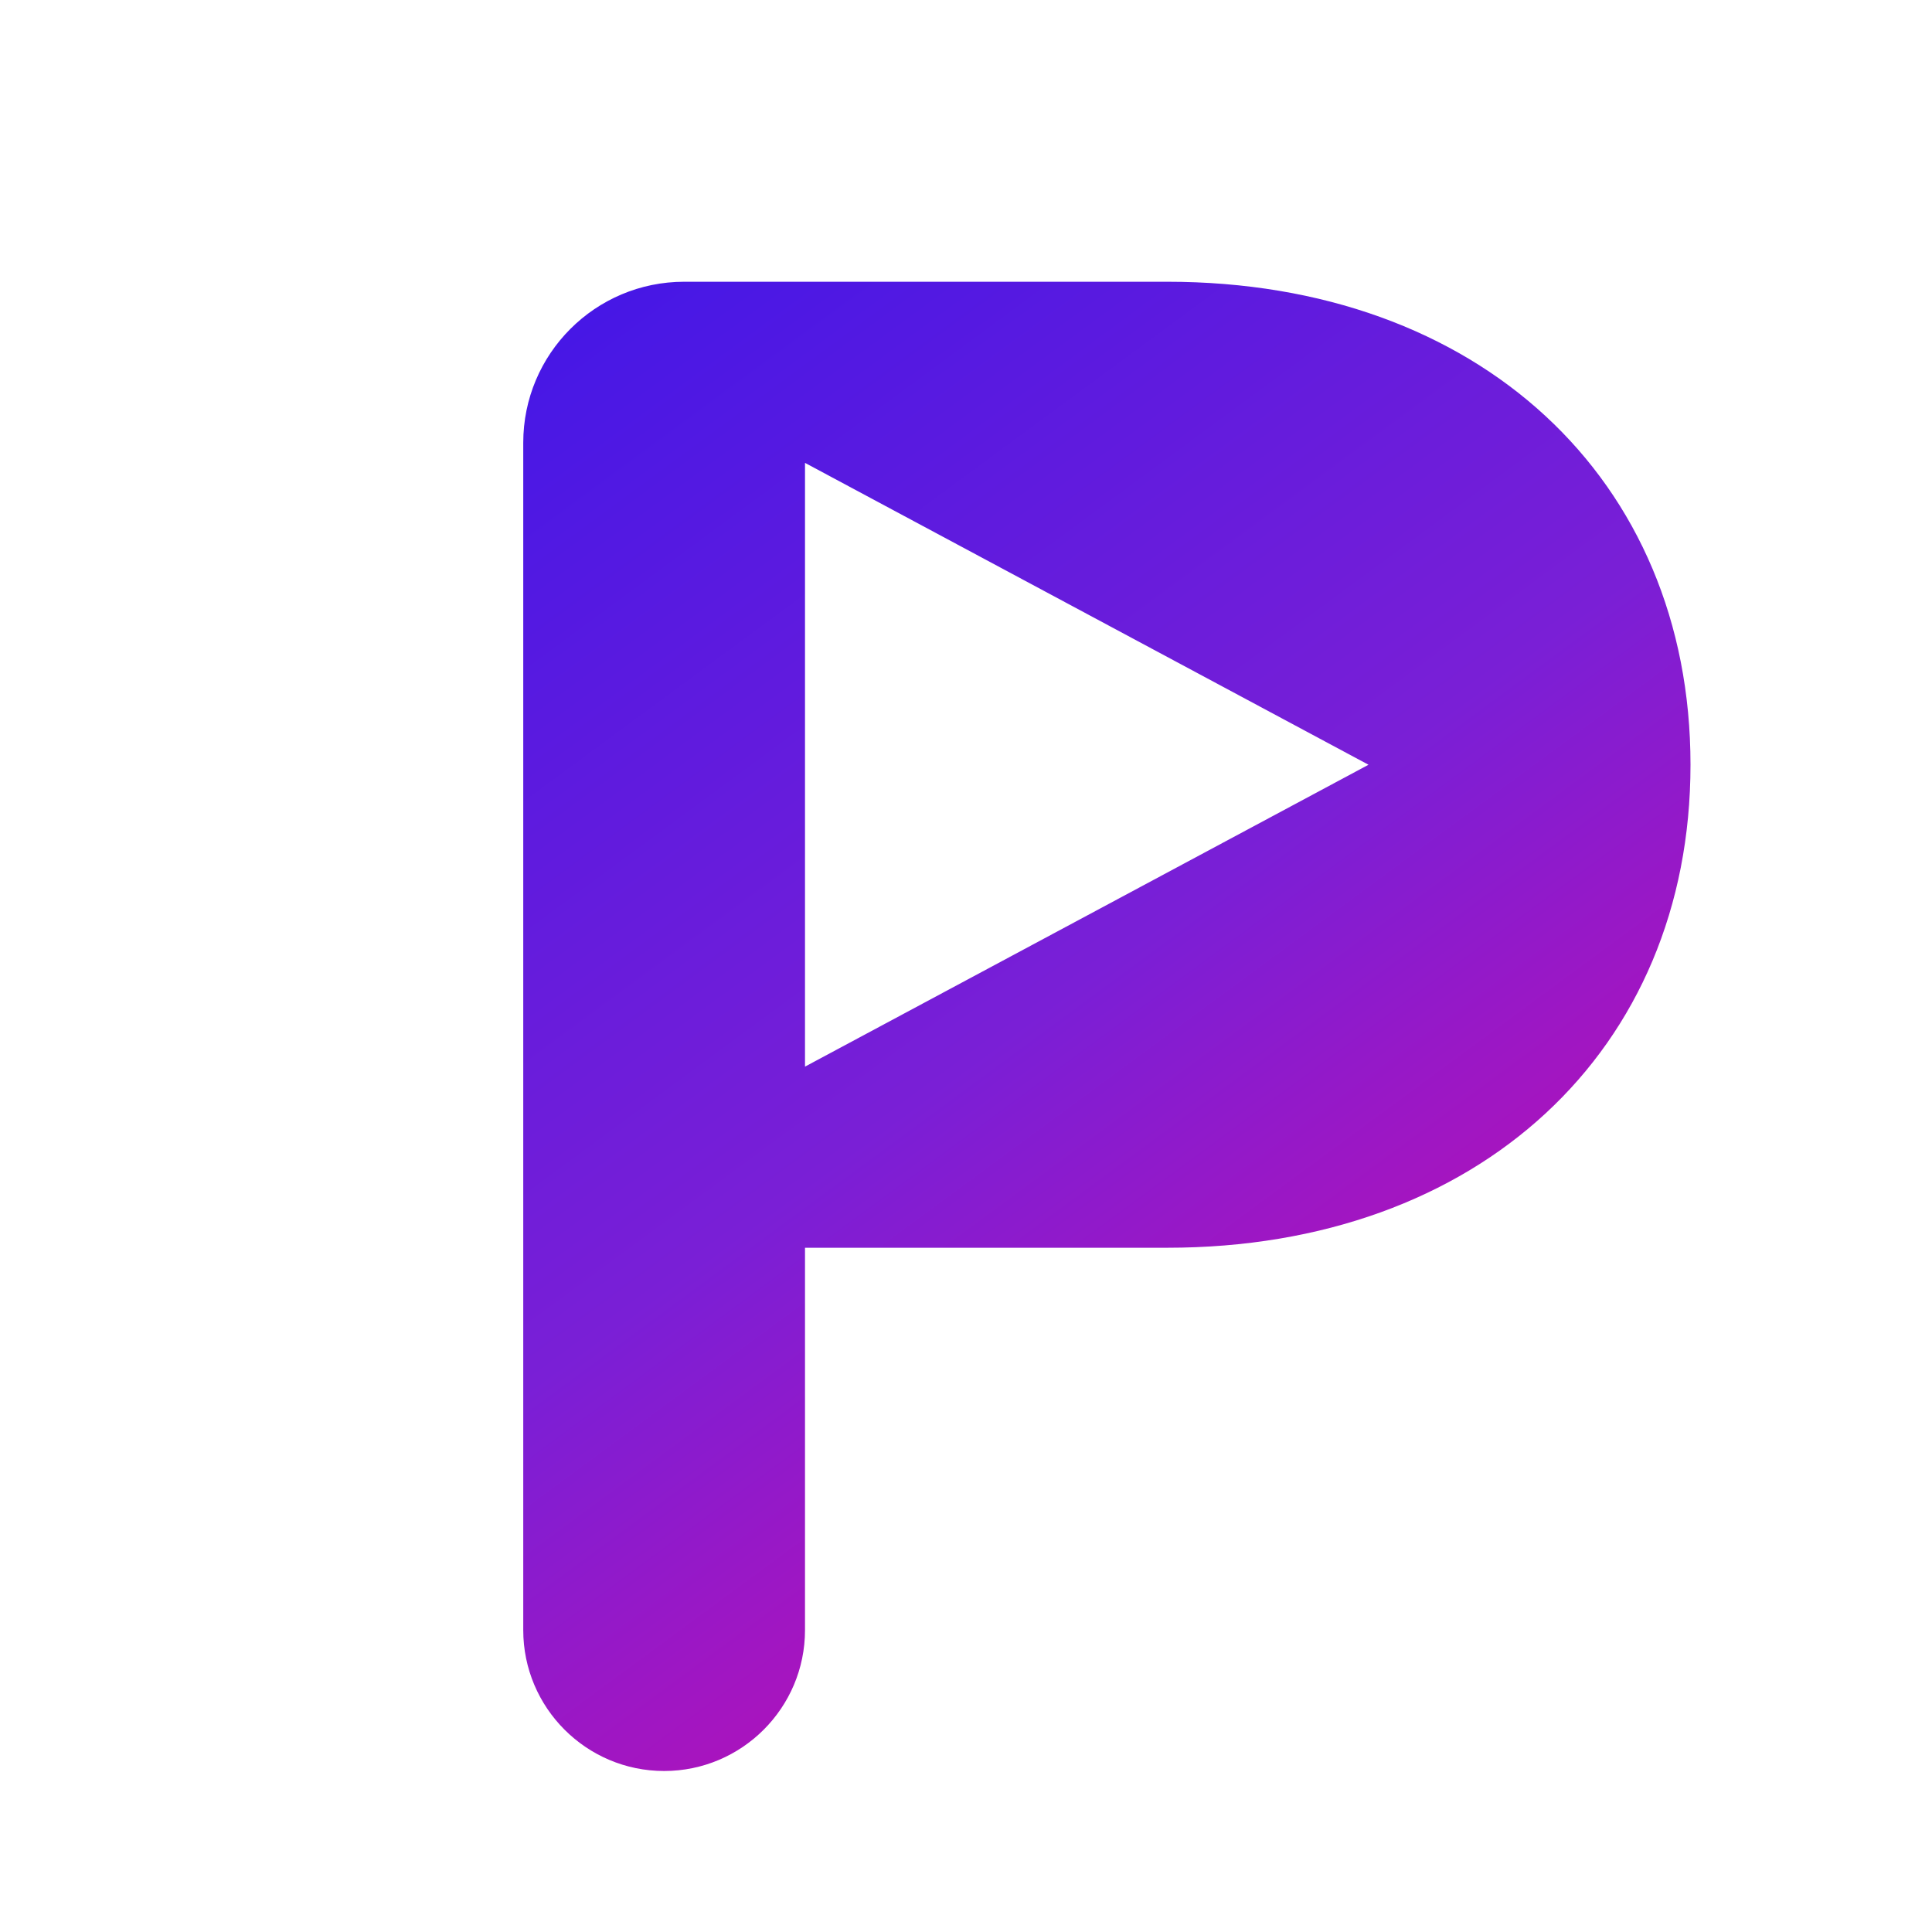
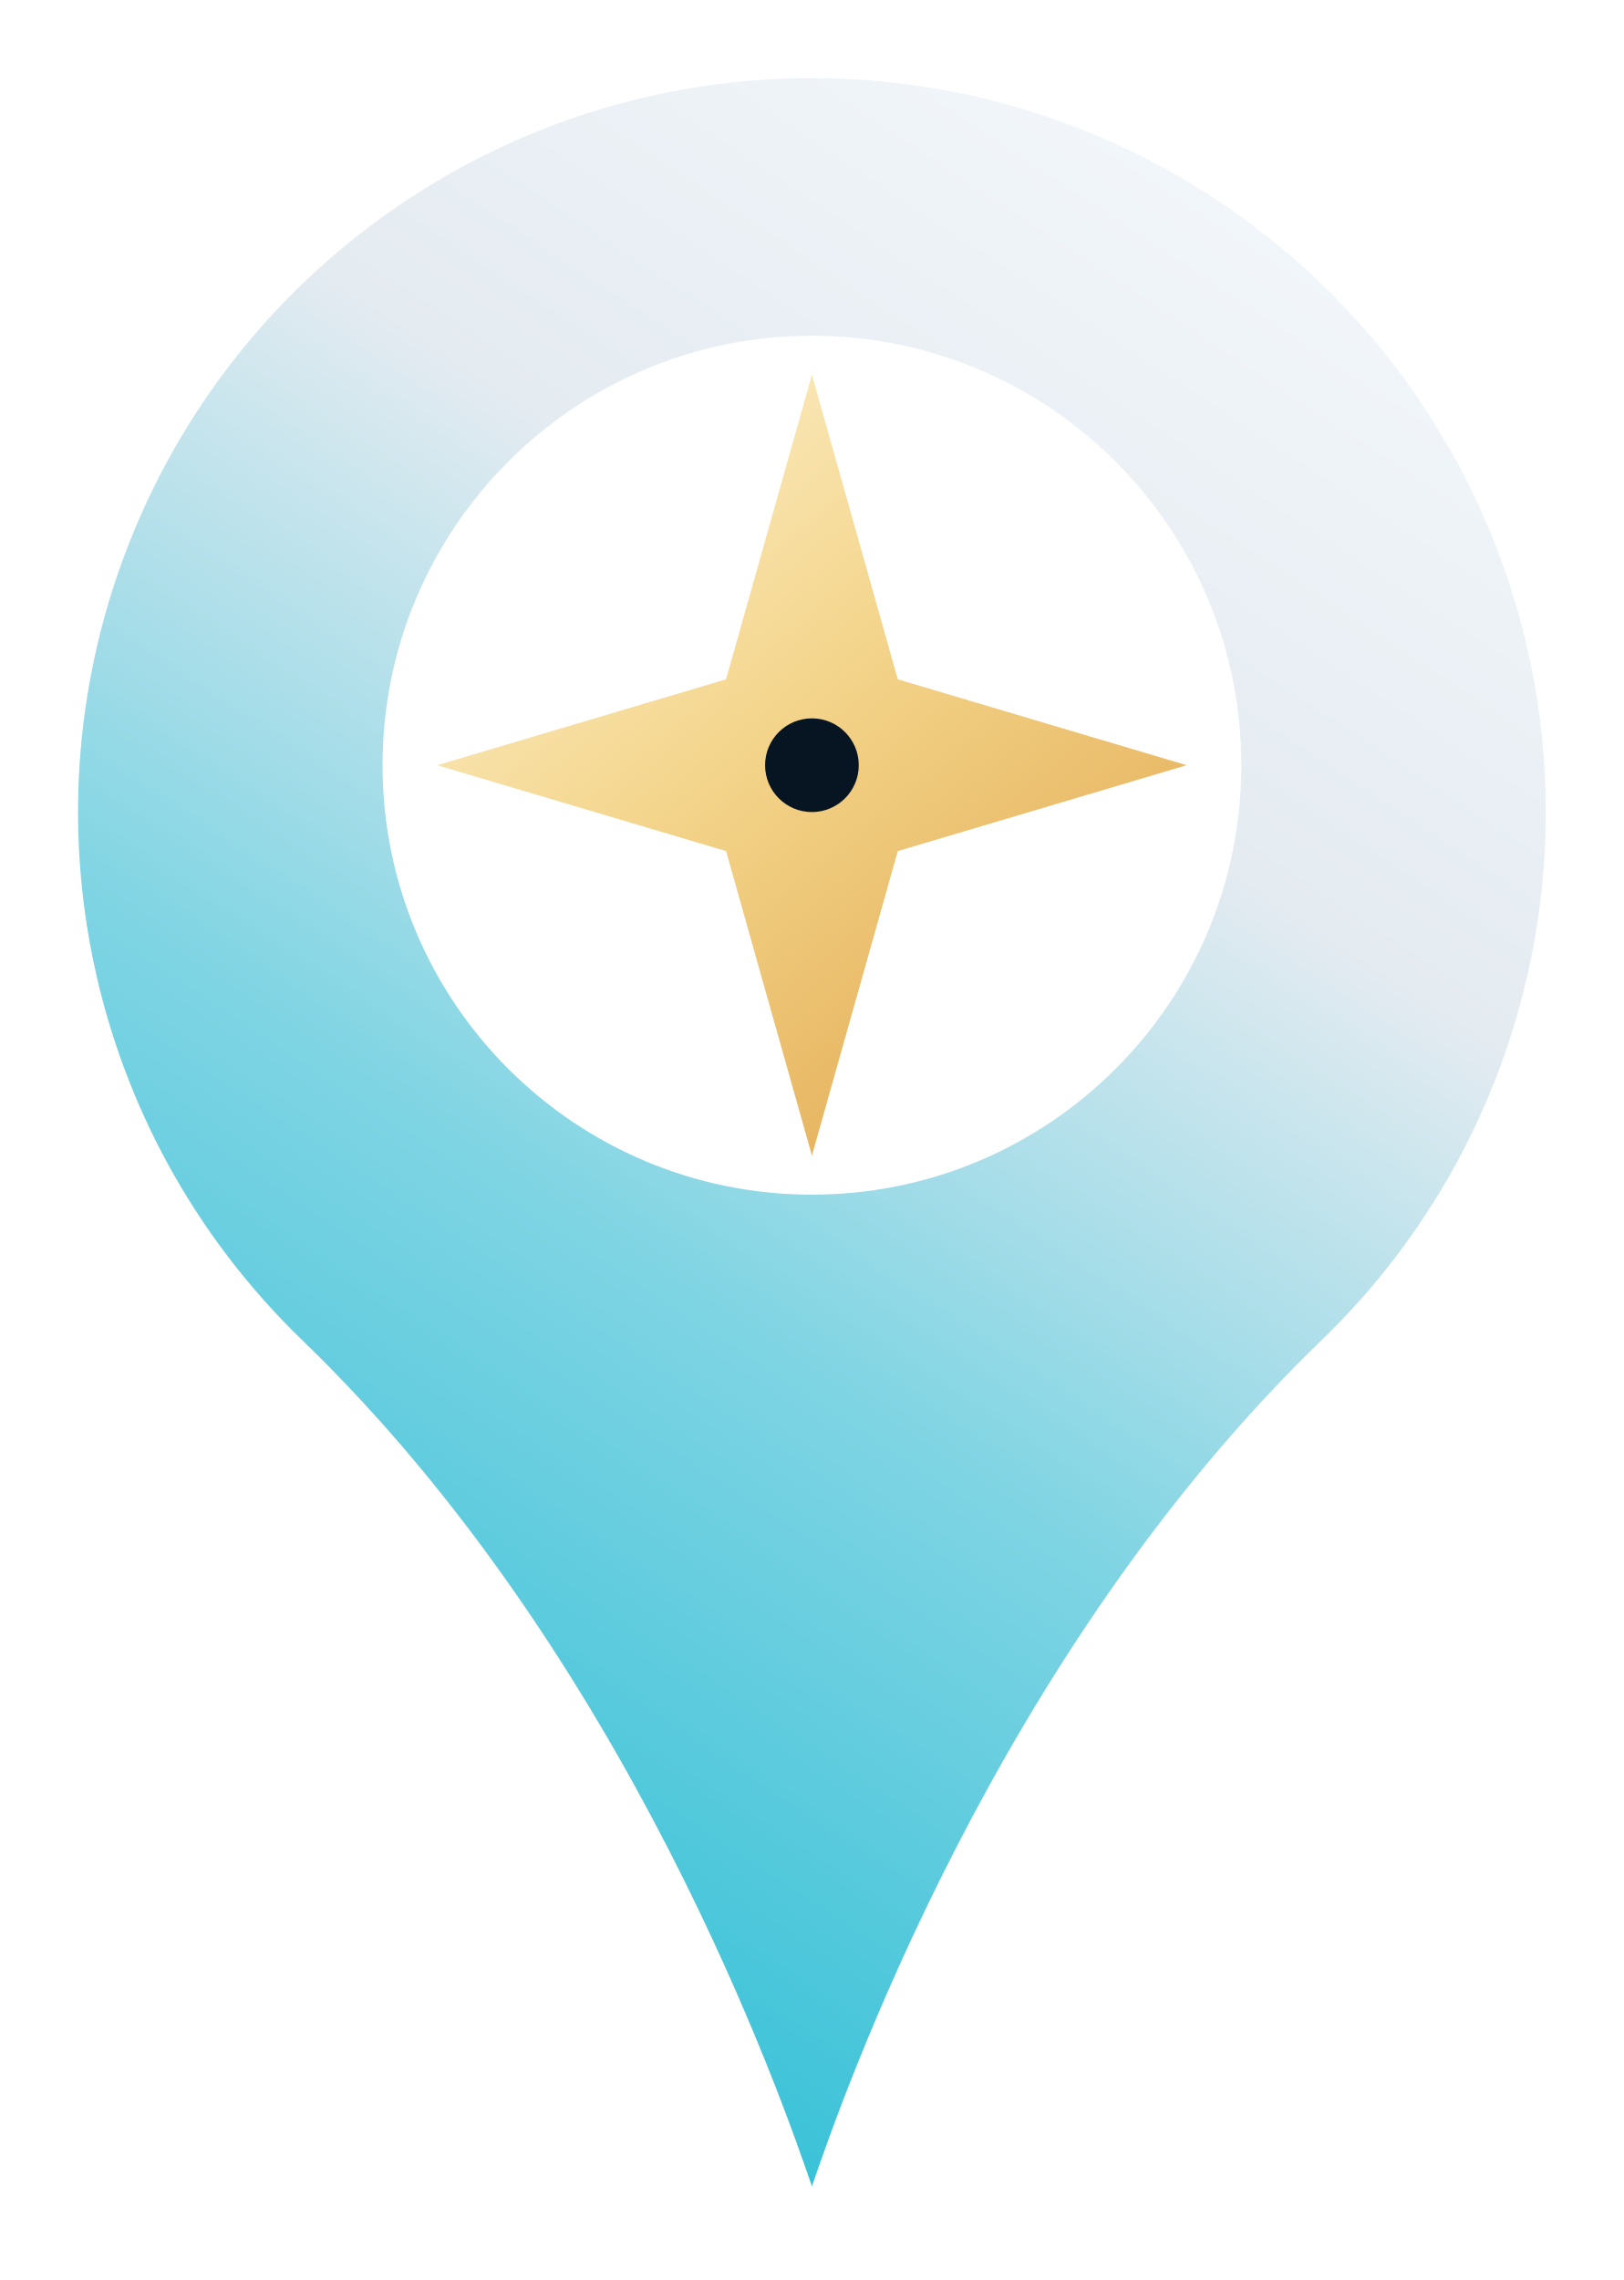
- <svg xmlns="http://www.w3.org/2000/svg" viewBox="0 0 48 48" fill="none" role="img" aria-label="Polo PreSales mark">
+ <svg xmlns="http://www.w3.org/2000/svg" viewBox="56 12 208 292" fill="none" role="img" aria-label="Polo PreSales mark">
  <defs>
-     <linearGradient id="g" x1="12" y1="6" x2="40" y2="44" gradientUnits="userSpaceOnUse">
-       <stop offset="0" stop-color="#3F16E8" />
-       <stop offset=".5" stop-color="#7A1FD6" />
-       <stop offset="1" stop-color="#E4069F" />
+     <linearGradient id="pin" x1="248" y1="22" x2="70" y2="292" gradientUnits="userSpaceOnUse">
+       <stop offset="0" stop-color="#F8FBFE" />
+       <stop offset="0.32" stop-color="#E4EBF1" />
+       <stop offset="0.58" stop-color="#7ED4E3" />
+       <stop offset="1" stop-color="#14B8D2" />
+     </linearGradient>
+     <linearGradient id="star" x1="118" y1="60" x2="202" y2="160" gradientUnits="userSpaceOnUse">
+       <stop offset="0" stop-color="#FFF4D4" />
+       <stop offset="0.45" stop-color="#F3D48A" />
+       <stop offset="1" stop-color="#E0A44A" />
    </linearGradient>
  </defs>
-   <path fill="url(#g)" fill-rule="evenodd" clip-rule="evenodd" d="M13 40.5 V11 C13 8.79 14.79 7 17 7 H29 C36.73 7 42 11.9 42 19 C42 26.1 36.73 31 29 31 H20 V40.5 C20 42.43 18.43 44 16.5 44 C14.57 44 13 42.43 13 40.5 Z M20 11.5 V26.5 L34 19 Z" />
+   <path d="M 94.70 183.62 A 94.00 94.00 0 1 1 225.30 183.62 C 183.37 224.10 163.74 281.14 160.00 292.00 C 156.26 281.14 136.63 224.10 94.70 183.62 ZM 160 55.00 A 55 55 0 1 0 160 165.00 A 55 55 0 1 0 160 55.00 Z" fill="url(#pin)" fill-rule="evenodd" />
+   <path d="M 160 60 L 171 99 L 208 110 L 171 121 L 160 160 L 149 121 L 112 110 L 149 99 Z" fill="url(#star)" />
+   <circle cx="160" cy="110" r="6" fill="#071422" />
</svg>
